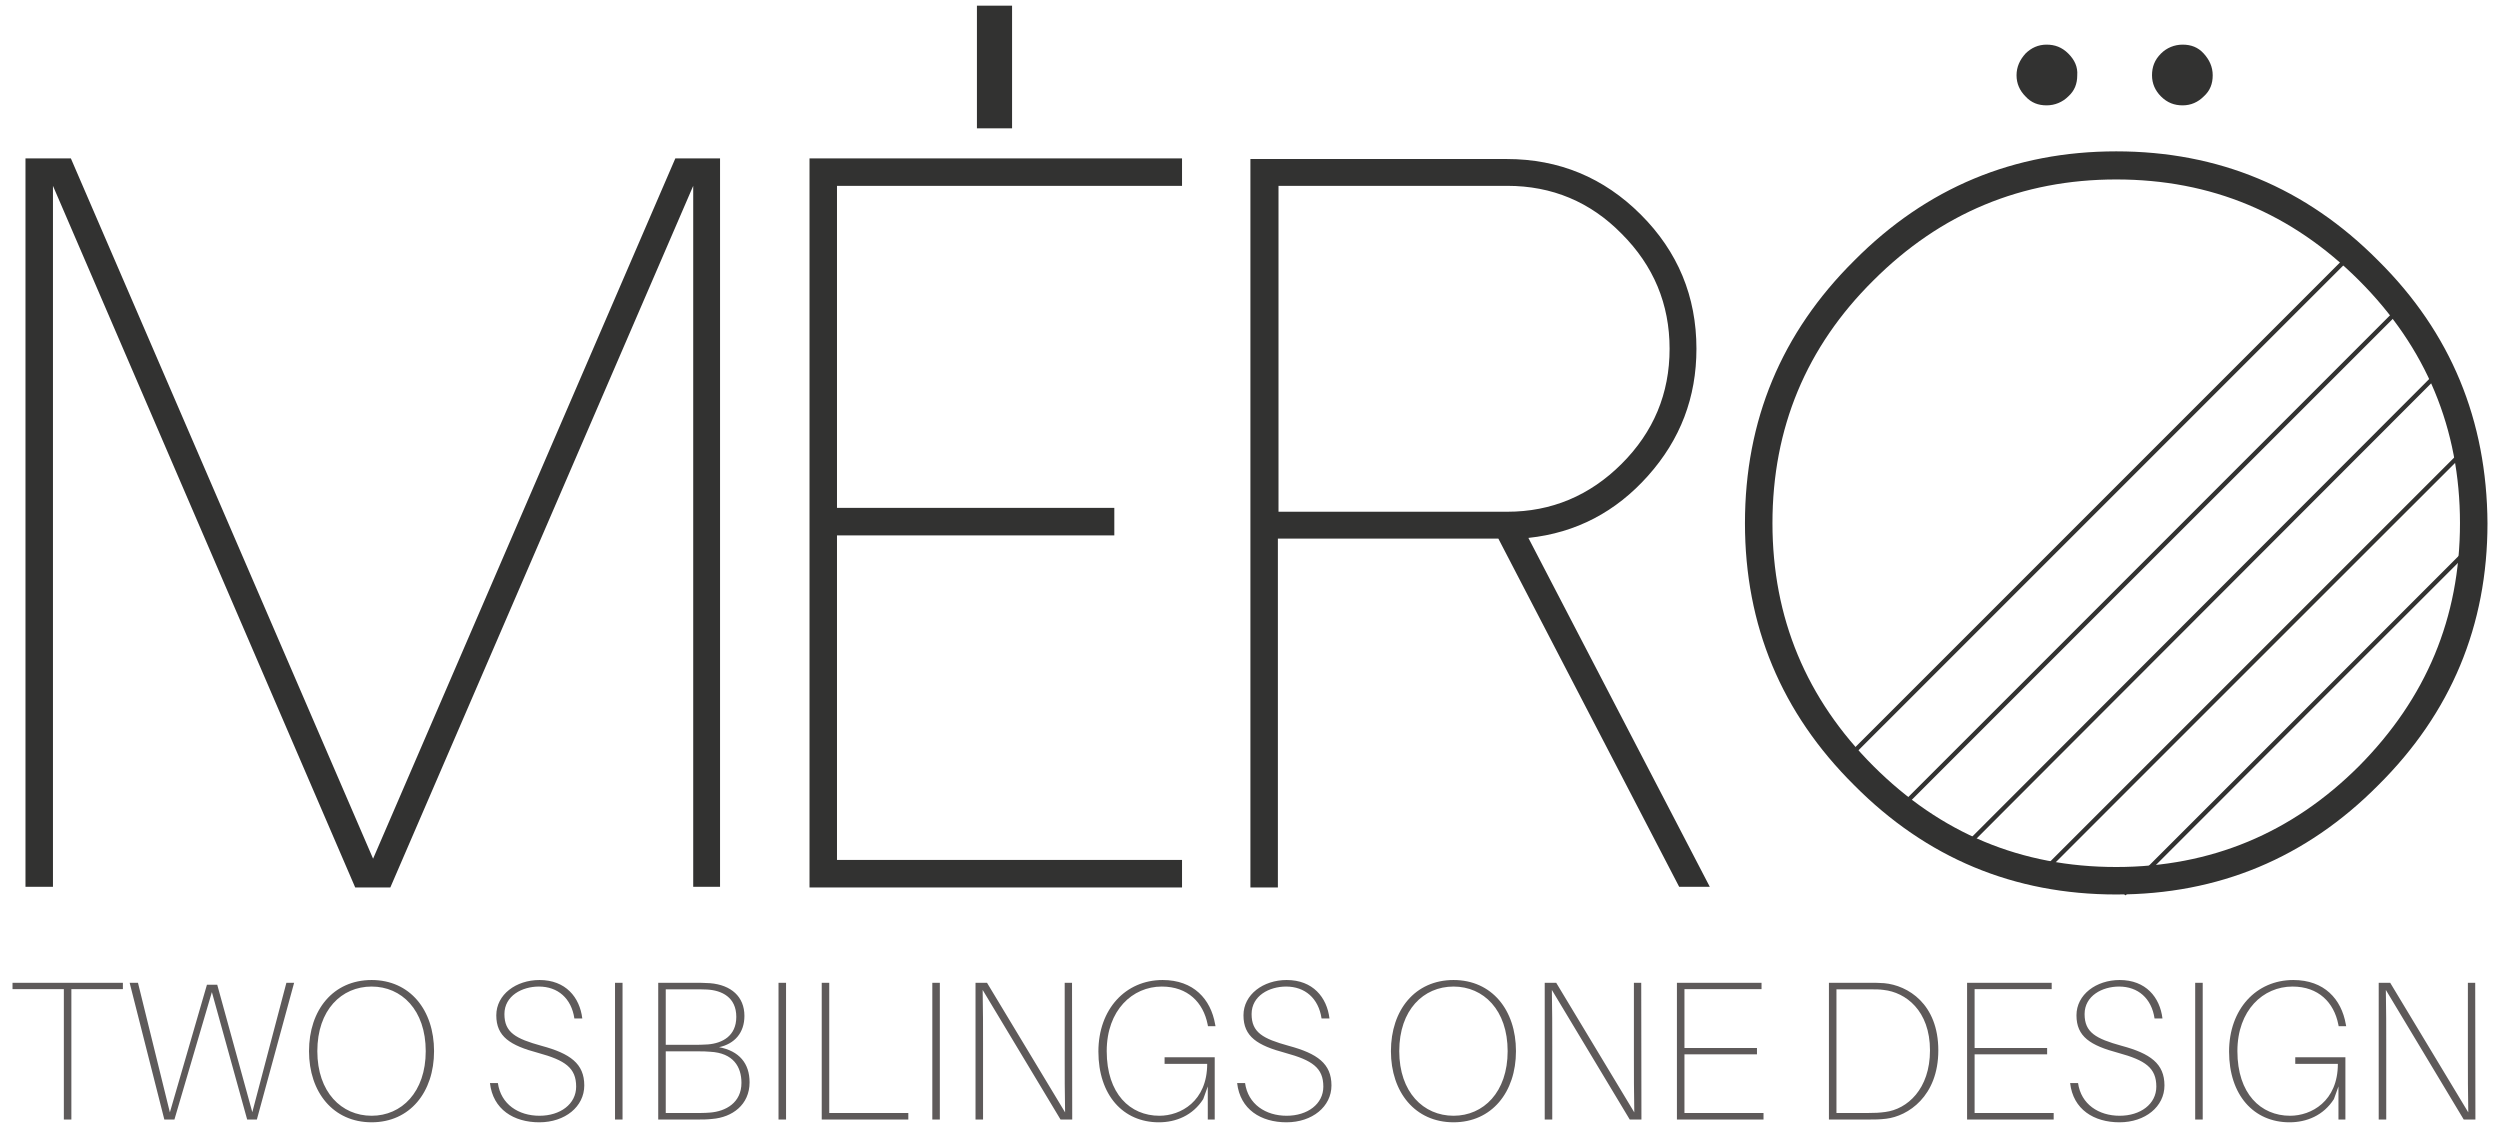
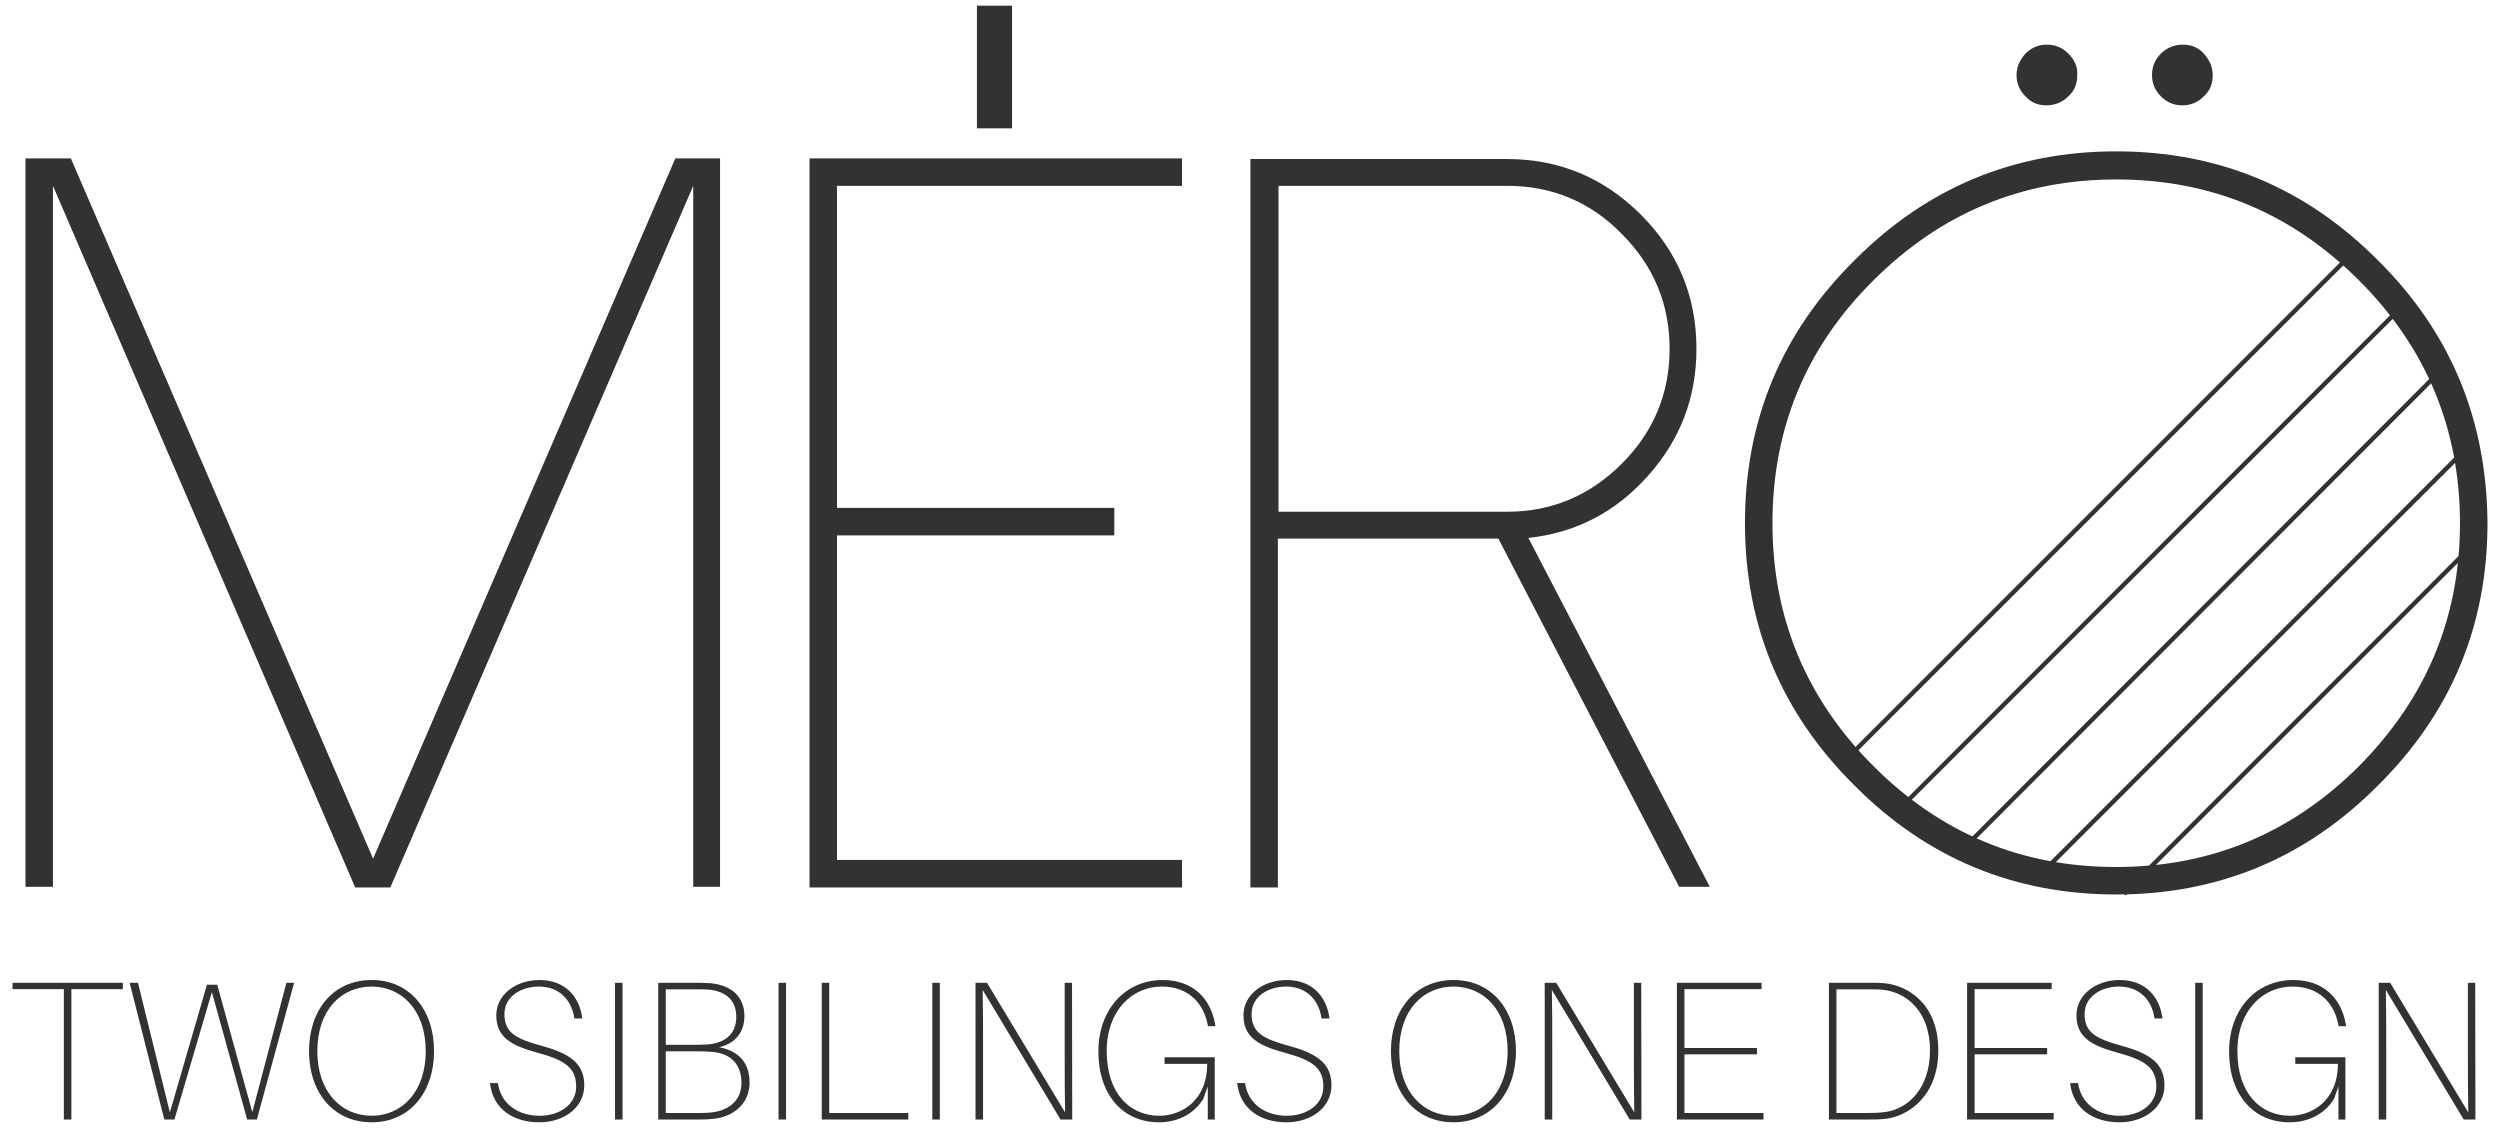
<svg xmlns="http://www.w3.org/2000/svg" viewBox="0 0 597.724 269.677" height="269.677" width="597.724">
  <defs>
    <clipPath id="a">
      <path d="M0 215.742h478.179V0H0v215.742z" />
    </clipPath>
  </defs>
-   <path d="M17.064 236.489v31.174h-1.8V236.489H2.992v-1.516h26.39v1.516h-12.319zM61.414 267.663H59.093l-8.434-30.464-8.955 30.464h-2.415l-8.293-32.69H32.988l7.628 30.985 8.86-30.511h2.464l8.385 30.464 8.15-30.938h1.847l-8.908 32.69z" fill="#5e5a5a" />
+   <path d="M17.064 236.489v31.174h-1.8V236.489H2.992v-1.516h26.39v1.516h-12.319zM61.414 267.663H59.093l-8.434-30.464-8.955 30.464h-2.415l-8.293-32.69H32.988l7.628 30.985 8.86-30.511h2.464l8.385 30.464 8.15-30.938h1.847l-8.908 32.69z" fill="#323231" />
  <g clip-path="url(#a)" transform="matrix(1.25 0 0 -1.25 0 269.68)">
-     <path d="M81.43 14.688c0 7.884-4.624 12.356-10.347 12.356-5.761 0-10.386-4.472-10.386-12.356 0-7.846 4.625-12.356 10.386-12.356 5.723 0 10.347 4.51 10.347 12.356m1.592 0c0-7.846-4.624-13.607-11.939-13.607-7.354 0-11.978 5.761-11.978 13.607 0 7.884 4.624 13.607 11.978 13.607 7.315 0 11.939-5.723 11.939-13.607M111.377 20.941h-1.516c-.568 3.866-3.184 6.103-6.784 6.103-3.184 0-6.596-1.744-6.596-5.269 0-3.525 2.161-4.7 7.088-6.064 5.496-1.479 8.187-3.412 8.187-7.582 0-4.054-3.676-7.049-8.604-7.049-4.889 0-8.869 2.464-9.438 7.505h1.517c.568-4.056 3.941-6.254 7.959-6.254 3.98 0 7.012 2.236 7.012 5.572 0 3.6-2.122 5.041-7.239 6.443-5.382 1.441-8.036 3.108-8.036 7.201 0 3.98 3.791 6.748 8.263 6.748 5.003 0 7.694-3.298 8.187-7.354M117.635 27.764h1.44V1.612h-1.44v26.152zM141.818 8.623c0 3.07-1.554 5.724-5.989 5.951-.871.075-1.402.075-2.009.075h-6.481V2.862h6.709c.606 0 1.251.037 1.744.075 3.032.228 6.026 1.896 6.026 5.686m-14.479 7.277h5.989c.606 0 1.251.038 2.085.077 2.728.227 5.42 1.591 5.42 5.268 0 3.752-2.767 5.078-5.61 5.231-.834.038-1.478.038-2.388.038h-5.496V15.9zm16.033-7.164c0-4.32-3.335-6.708-7.126-7.011-1.061-.114-1.781-.114-2.766-.114h-7.581v26.153h6.86c1.1 0 1.782 0 3.07-.076 4.018-.341 6.557-2.578 6.557-6.253 0-3.222-1.857-5.345-4.851-5.99 3.866-.719 5.837-3.107 5.837-6.709M148.909 27.764h1.44V1.612h-1.44v26.152zM173.736 1.611h-16.563v26.152h1.439V2.862h15.124v-1.251zM178.325 27.764h1.44V1.612h-1.44v26.152zM202.85 1.611l-14.896 24.788c.076-3.411.076-7.429.076-10.84V1.611h-1.44v26.152h2.198l14.934-24.788c-.076 3.411-.076 7.467-.076 10.878v13.91h1.402l.038-26.152h-2.236zM232.341 13.513V1.612h-1.327v6.329l-.871-2.426c-2.009-3.146-5.231-4.435-8.49-4.435-6.861 0-11.561 5.231-11.561 13.532 0 8.111 5.193 13.683 12.281 13.683 5.95 0 9.21-3.677 10.044-8.452l.076-.38h-1.441l-.075.38c-.834 4.131-3.753 7.201-8.756 7.201-5.609 0-10.537-4.51-10.537-12.356 0-8.15 4.472-12.357 10.082-12.357 4.018 0 9.135 2.73 9.135 9.931h-8.149v1.251h9.589zM254.291 20.941h-1.516c-.568 3.866-3.183 6.103-6.784 6.103-3.184 0-6.596-1.744-6.596-5.269 0-3.525 2.161-4.7 7.088-6.064 5.496-1.479 8.188-3.412 8.188-7.582 0-4.054-3.677-7.049-8.605-7.049-4.889 0-8.869 2.464-9.437 7.505h1.516c.569-4.056 3.942-6.254 7.959-6.254 3.98 0 7.012 2.236 7.012 5.572 0 3.6-2.122 5.041-7.239 6.443-5.382 1.441-8.035 3.108-8.035 7.201 0 3.98 3.79 6.748 8.262 6.748 5.003 0 7.695-3.298 8.187-7.354M288.37 14.688c0 7.884-4.624 12.356-10.348 12.356-5.76 0-10.385-4.472-10.385-12.356 0-7.846 4.625-12.356 10.385-12.356 5.724 0 10.348 4.51 10.348 12.356m1.592 0c0-7.846-4.624-13.607-11.94-13.607-7.353 0-11.977 5.761-11.977 13.607 0 7.884 4.624 13.607 11.977 13.607 7.316 0 11.94-5.723 11.94-13.607M311.723 1.611l-14.896 24.788c.076-3.411.076-7.429.076-10.84V1.611h-1.441v26.152h2.198l14.934-24.788c-.075 3.411-.075 7.467-.075 10.878v13.91h1.402l.038-26.152h-2.236zM337.311 1.611h-16.563v26.152h16.184v-1.213h-14.744v-11.256h13.872v-1.213h-13.872V2.862h15.123v-1.251zM369.152 14.839c0 7.619-4.662 11.105-8.869 11.561-.834.114-1.478.114-2.843.114h-6.178V2.862h6.103c1.251 0 2.084.038 3.222.19 4.207.53 8.565 4.358 8.565 11.787m1.593 0c0-8.831-5.838-12.583-9.969-13.076-1.327-.152-2.085-.152-3.336-.152h-7.618v26.153h7.656c1.251 0 1.858 0 2.919-.075 4.51-.417 10.348-3.943 10.348-12.85M392.809 1.611h-16.563v26.152h16.183v-1.213h-14.744v-11.256h13.873v-1.213h-13.873V2.862h15.124v-1.251zM413.619 20.941h-1.516c-.568 3.866-3.183 6.103-6.784 6.103-3.184 0-6.596-1.744-6.596-5.269 0-3.525 2.161-4.7 7.088-6.064 5.496-1.479 8.188-3.412 8.188-7.582 0-4.054-3.677-7.049-8.605-7.049-4.889 0-8.869 2.464-9.437 7.505h1.516c.569-4.056 3.942-6.254 7.959-6.254 3.98 0 7.012 2.236 7.012 5.572 0 3.6-2.122 5.041-7.239 6.443-5.382 1.441-8.035 3.108-8.035 7.201 0 3.98 3.79 6.748 8.262 6.748 5.003 0 7.695-3.298 8.187-7.354M419.877 27.764h1.44V1.612h-1.44v26.152zM448.608 13.513V1.612h-1.327v6.329l-.871-2.426c-2.009-3.146-5.231-4.435-8.49-4.435-6.861 0-11.561 5.231-11.561 13.532 0 8.111 5.192 13.683 12.28 13.683 5.951 0 9.211-3.677 10.044-8.452l.076-.38h-1.44l-.075.38c-.834 4.131-3.753 7.201-8.756 7.201-5.609 0-10.537-4.51-10.537-12.356 0-8.15 4.472-12.357 10.082-12.357 4.017 0 9.135 2.73 9.135 9.931h-8.15v1.251h9.59zM471.24 1.611l-14.896 24.788c.076-3.411.076-7.429.076-10.84V1.611h-1.44v26.152h2.198l14.934-24.788c-.076 3.411-.076 7.467-.076 10.878v13.91h1.402l.038-26.152h-2.236z" fill="#5e5a5a" />
+     <path d="M81.43 14.688c0 7.884-4.624 12.356-10.347 12.356-5.761 0-10.386-4.472-10.386-12.356 0-7.846 4.625-12.356 10.386-12.356 5.723 0 10.347 4.51 10.347 12.356m1.592 0c0-7.846-4.624-13.607-11.939-13.607-7.354 0-11.978 5.761-11.978 13.607 0 7.884 4.624 13.607 11.978 13.607 7.315 0 11.939-5.723 11.939-13.607M111.377 20.941h-1.516c-.568 3.866-3.184 6.103-6.784 6.103-3.184 0-6.596-1.744-6.596-5.269 0-3.525 2.161-4.7 7.088-6.064 5.496-1.479 8.187-3.412 8.187-7.582 0-4.054-3.676-7.049-8.604-7.049-4.889 0-8.869 2.464-9.438 7.505h1.517c.568-4.056 3.941-6.254 7.959-6.254 3.98 0 7.012 2.236 7.012 5.572 0 3.6-2.122 5.041-7.239 6.443-5.382 1.441-8.036 3.108-8.036 7.201 0 3.98 3.791 6.748 8.263 6.748 5.003 0 7.694-3.298 8.187-7.354M117.635 27.764h1.44V1.612h-1.44v26.152zM141.818 8.623c0 3.07-1.554 5.724-5.989 5.951-.871.075-1.402.075-2.009.075h-6.481V2.862h6.709c.606 0 1.251.037 1.744.075 3.032.228 6.026 1.896 6.026 5.686m-14.479 7.277h5.989c.606 0 1.251.038 2.085.077 2.728.227 5.42 1.591 5.42 5.268 0 3.752-2.767 5.078-5.61 5.231-.834.038-1.478.038-2.388.038h-5.496V15.9zm16.033-7.164c0-4.32-3.335-6.708-7.126-7.011-1.061-.114-1.781-.114-2.766-.114h-7.581v26.153h6.86c1.1 0 1.782 0 3.07-.076 4.018-.341 6.557-2.578 6.557-6.253 0-3.222-1.857-5.345-4.851-5.99 3.866-.719 5.837-3.107 5.837-6.709M148.909 27.764h1.44V1.612h-1.44v26.152zM173.736 1.611h-16.563v26.152h1.439V2.862h15.124v-1.251zM178.325 27.764h1.44V1.612h-1.44v26.152zM202.85 1.611l-14.896 24.788c.076-3.411.076-7.429.076-10.84V1.611h-1.44v26.152h2.198l14.934-24.788c-.076 3.411-.076 7.467-.076 10.878v13.91h1.402l.038-26.152h-2.236zM232.341 13.513V1.612h-1.327v6.329l-.871-2.426c-2.009-3.146-5.231-4.435-8.49-4.435-6.861 0-11.561 5.231-11.561 13.532 0 8.111 5.193 13.683 12.281 13.683 5.95 0 9.21-3.677 10.044-8.452l.076-.38h-1.441l-.075.38c-.834 4.131-3.753 7.201-8.756 7.201-5.609 0-10.537-4.51-10.537-12.356 0-8.15 4.472-12.357 10.082-12.357 4.018 0 9.135 2.73 9.135 9.931h-8.149v1.251h9.589zM254.291 20.941h-1.516c-.568 3.866-3.183 6.103-6.784 6.103-3.184 0-6.596-1.744-6.596-5.269 0-3.525 2.161-4.7 7.088-6.064 5.496-1.479 8.188-3.412 8.188-7.582 0-4.054-3.677-7.049-8.605-7.049-4.889 0-8.869 2.464-9.437 7.505h1.516c.569-4.056 3.942-6.254 7.959-6.254 3.98 0 7.012 2.236 7.012 5.572 0 3.6-2.122 5.041-7.239 6.443-5.382 1.441-8.035 3.108-8.035 7.201 0 3.98 3.79 6.748 8.262 6.748 5.003 0 7.695-3.298 8.187-7.354M288.37 14.688c0 7.884-4.624 12.356-10.348 12.356-5.76 0-10.385-4.472-10.385-12.356 0-7.846 4.625-12.356 10.385-12.356 5.724 0 10.348 4.51 10.348 12.356m1.592 0c0-7.846-4.624-13.607-11.94-13.607-7.353 0-11.977 5.761-11.977 13.607 0 7.884 4.624 13.607 11.977 13.607 7.316 0 11.94-5.723 11.94-13.607M311.723 1.611l-14.896 24.788c.076-3.411.076-7.429.076-10.84V1.611h-1.441v26.152h2.198l14.934-24.788c-.075 3.411-.075 7.467-.075 10.878v13.91h1.402l.038-26.152h-2.236zM337.311 1.611h-16.563v26.152h16.184v-1.213h-14.744v-11.256h13.872v-1.213h-13.872V2.862h15.123v-1.251zM369.152 14.839c0 7.619-4.662 11.105-8.869 11.561-.834.114-1.478.114-2.843.114h-6.178V2.862h6.103c1.251 0 2.084.038 3.222.19 4.207.53 8.565 4.358 8.565 11.787m1.593 0c0-8.831-5.838-12.583-9.969-13.076-1.327-.152-2.085-.152-3.336-.152h-7.618v26.153h7.656c1.251 0 1.858 0 2.919-.075 4.51-.417 10.348-3.943 10.348-12.85M392.809 1.611h-16.563v26.152h16.183v-1.213h-14.744v-11.256h13.873v-1.213h-13.873V2.862h15.124v-1.251zM413.619 20.941h-1.516c-.568 3.866-3.183 6.103-6.784 6.103-3.184 0-6.596-1.744-6.596-5.269 0-3.525 2.161-4.7 7.088-6.064 5.496-1.479 8.188-3.412 8.188-7.582 0-4.054-3.677-7.049-8.605-7.049-4.889 0-8.869 2.464-9.437 7.505h1.516c.569-4.056 3.942-6.254 7.959-6.254 3.98 0 7.012 2.236 7.012 5.572 0 3.6-2.122 5.041-7.239 6.443-5.382 1.441-8.035 3.108-8.035 7.201 0 3.98 3.79 6.748 8.262 6.748 5.003 0 7.695-3.298 8.187-7.354M419.877 27.764h1.44V1.612h-1.44v26.152zM448.608 13.513V1.612h-1.327v6.329l-.871-2.426c-2.009-3.146-5.231-4.435-8.49-4.435-6.861 0-11.561 5.231-11.561 13.532 0 8.111 5.192 13.683 12.28 13.683 5.951 0 9.211-3.677 10.044-8.452l.076-.38h-1.44l-.075.38c-.834 4.131-3.753 7.201-8.756 7.201-5.609 0-10.537-4.51-10.537-12.356 0-8.15 4.472-12.357 10.082-12.357 4.017 0 9.135 2.73 9.135 9.931h-8.15v1.251h9.59zM471.24 1.611l-14.896 24.788c.076-3.411.076-7.429.076-10.84V1.611h-1.44v26.152h2.198l14.934-24.788c-.076 3.411-.076 7.467-.076 10.878v13.91h1.402l.038-26.152h-2.236z" fill="#323231" />
    <path d="M421.519 205.497c-1.098 1.217-2.444 1.709-4.038 1.709-1.585 0-3.055-.611-4.153-1.709-1.222-1.222-1.709-2.568-1.709-4.158 0-1.589.611-2.931 1.709-4.033 1.222-1.223 2.568-1.714 4.153-1.714 1.594 0 2.94.616 4.038 1.714 1.222 1.102 1.709 2.444 1.709 4.033 0 1.59-.61 2.936-1.709 4.158m-25.911 0c-1.222 1.217-2.568 1.709-4.152 1.709-1.595 0-2.932-.611-4.04-1.709-1.097-1.222-1.709-2.568-1.709-4.158 0-1.589.612-2.931 1.709-4.033 1.108-1.223 2.445-1.714 4.04-1.714 1.584 0 3.054.616 4.152 1.714 1.223 1.102 1.709 2.444 1.709 4.033.124 1.59-.486 2.936-1.709 4.158m-169.52-20.044v-5.256h-65.995v-61.599h53.044v-5.255h-53.044v-62.086h65.995v-5.256h-71.251v139.452h71.251zm-88.364 0V46.121h-5.132v134.076l-57.932-134.196h-6.721l-57.809 134.196V46.121h-5.256v139.332h8.679l57.808-133.953 57.813 133.953h8.55zm49.134 29.21h6.722v-23.467h-6.722v23.467z" fill="#323231" />
    <path d="M471.26 109.8l-65.017-65.021m65.627 85.304l-82.133-82.125m77.733 97.53l-92.149-92.274m82.983 102.78l-95.452-95.447m85.552 105.223l-95.94-95.939" fill="none" stroke="#323231" stroke-width=".85" stroke-miterlimit="10" />
    <path d="M244.542 117.987v62.21h43.755c8.555 0 15.887-3.055 21.883-9.17 6.109-6.111 9.165-13.443 9.165-21.997s-3.056-15.892-9.165-21.997c-6.111-6.11-13.452-9.17-21.883-9.17h-43.755v.124zm47.794-5.131c9.165.974 16.745 5.007 22.855 11.852 6.225 6.965 9.29 15.032 9.29 24.322 0 10.02-3.551 18.579-10.635 25.663-7.094 7.093-15.649 10.635-25.663 10.635h-49.016V46.001h5.256v66.73h42.165l34.59-66.611h5.861l-34.703 66.736zm158.884-43.636c-12.831-12.831-28.356-19.309-46.447-19.309-18.207 0-33.606 6.478-46.447 19.309-12.832 12.837-19.305 28.355-19.305 46.447 0 18.207 6.473 33.731 19.305 46.438 12.841 12.836 28.355 19.314 46.447 19.314 18.206 0 33.616-6.478 46.447-19.314 12.832-12.832 19.304-28.351 19.304-46.438 0-18.092-6.472-33.491-19.304-46.447m3.666 96.675c-13.815 13.934-30.56 20.899-50.113 20.899-19.552 0-36.298-6.965-50.114-20.899-13.929-13.81-20.898-30.556-20.898-50.228 0-19.557 6.969-36.299 20.898-50.113 13.816-13.929 30.562-20.899 50.114-20.899 19.553 0 36.298 6.97 50.113 20.899 13.929 13.814 20.899 30.556 20.899 50.113-.124 19.672-6.97 36.418-20.899 50.228" fill="#323231" />
  </g>
</svg>
